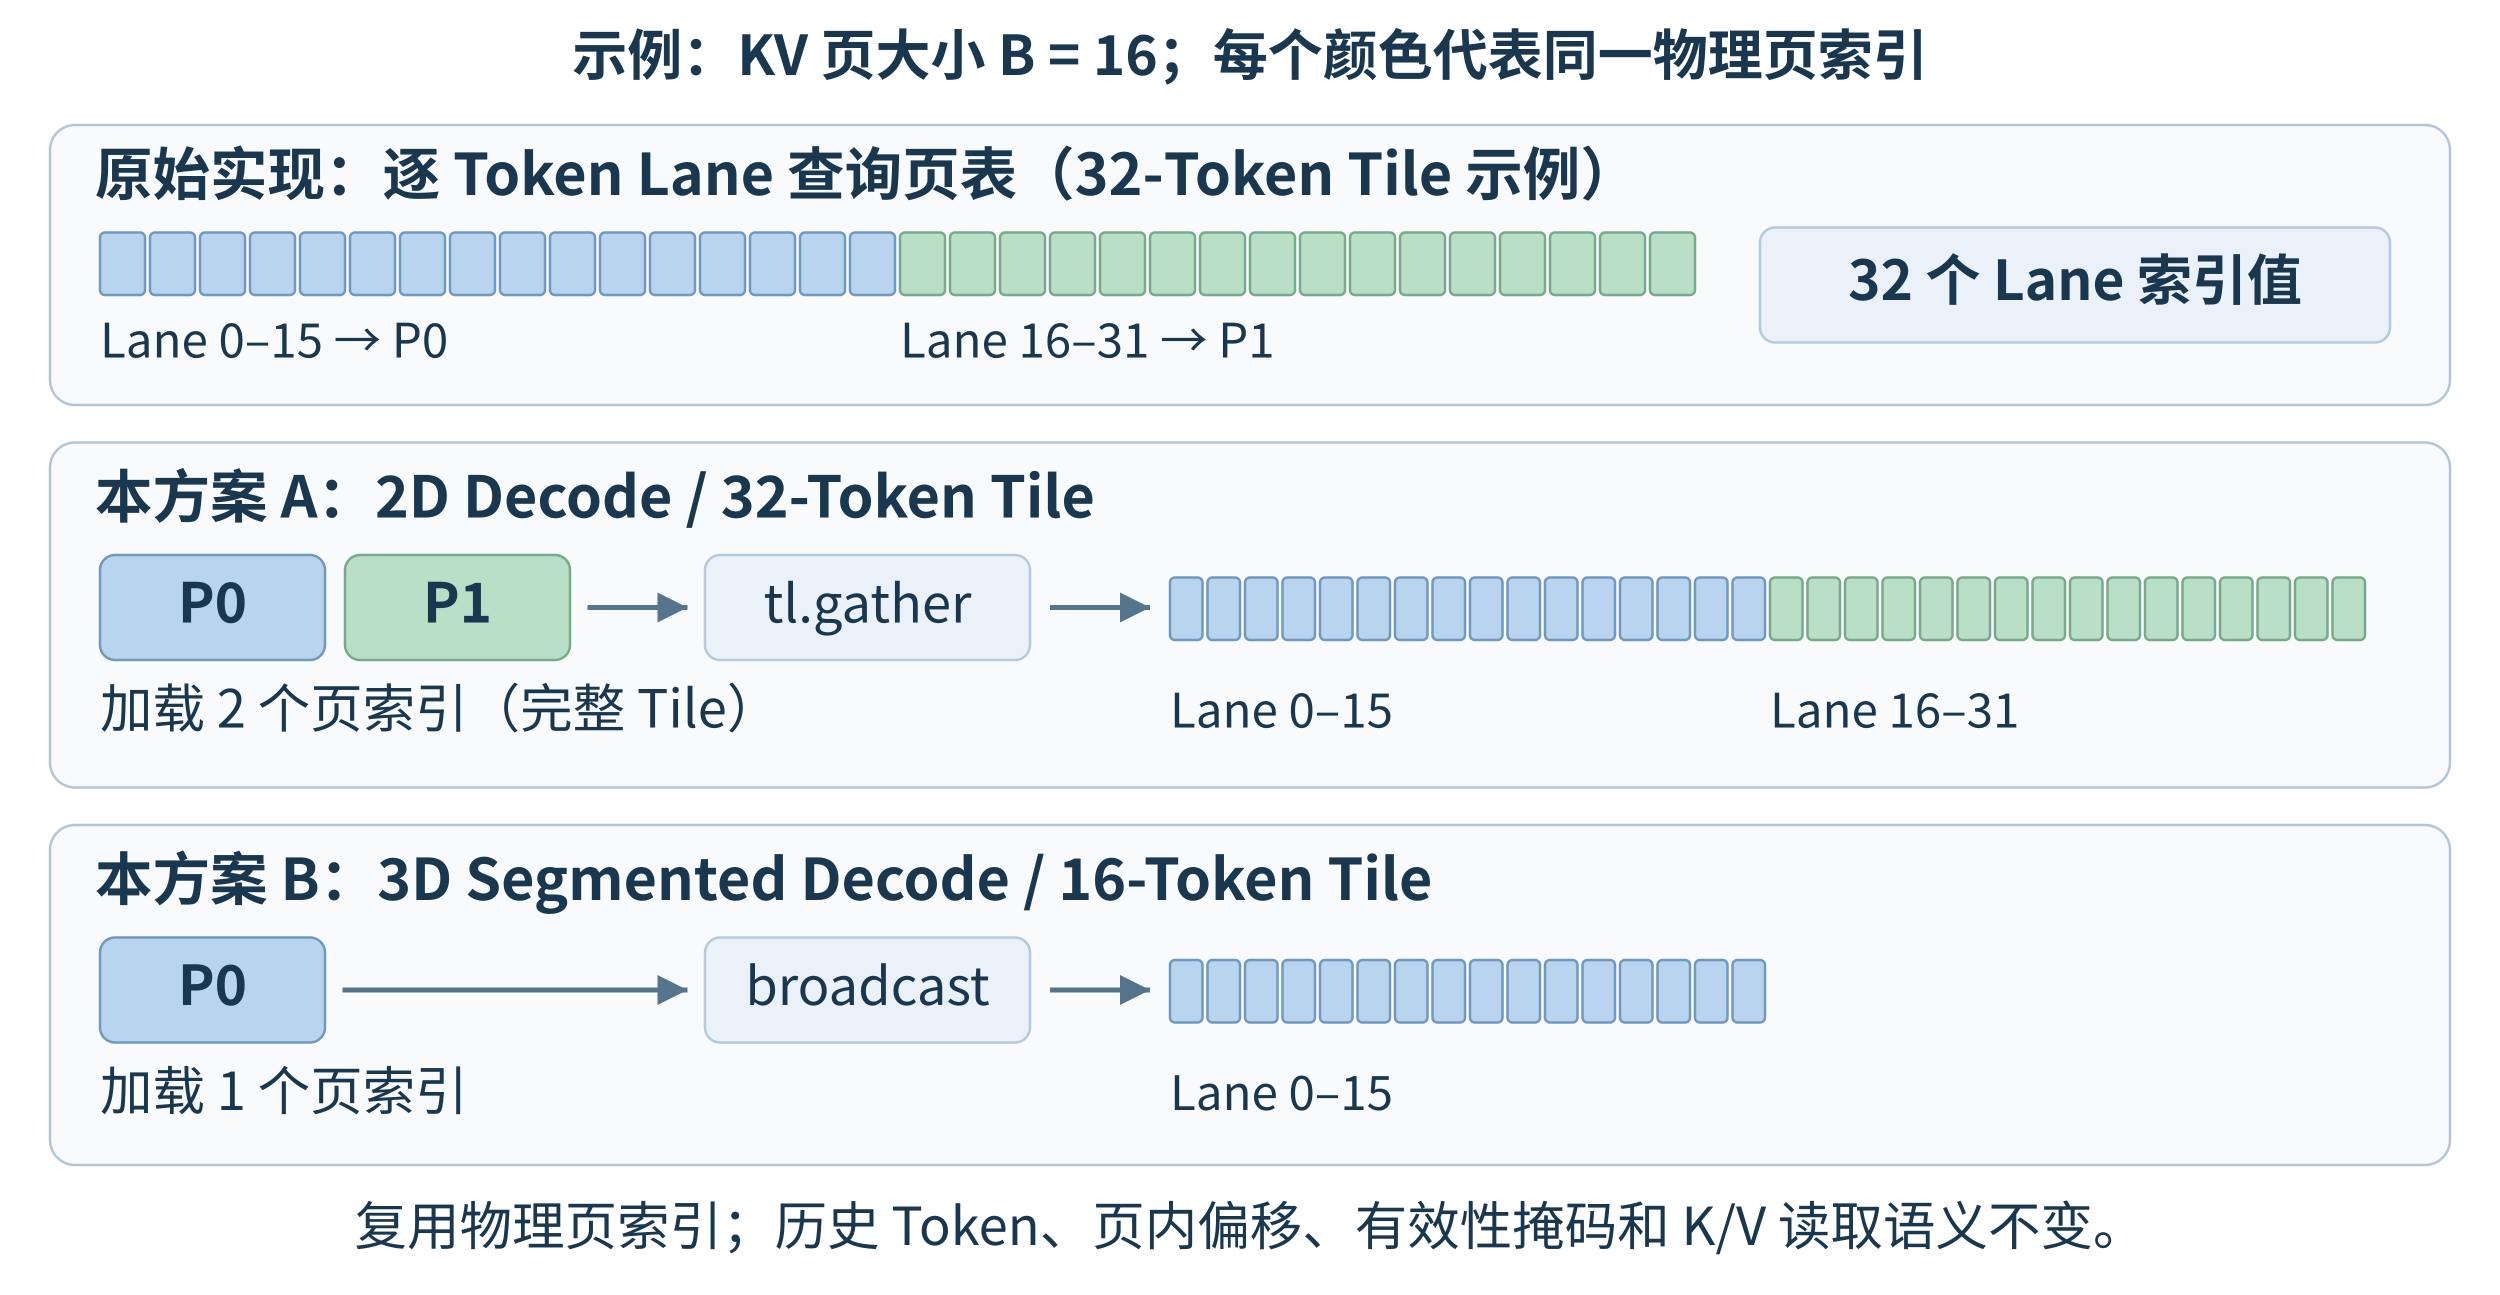
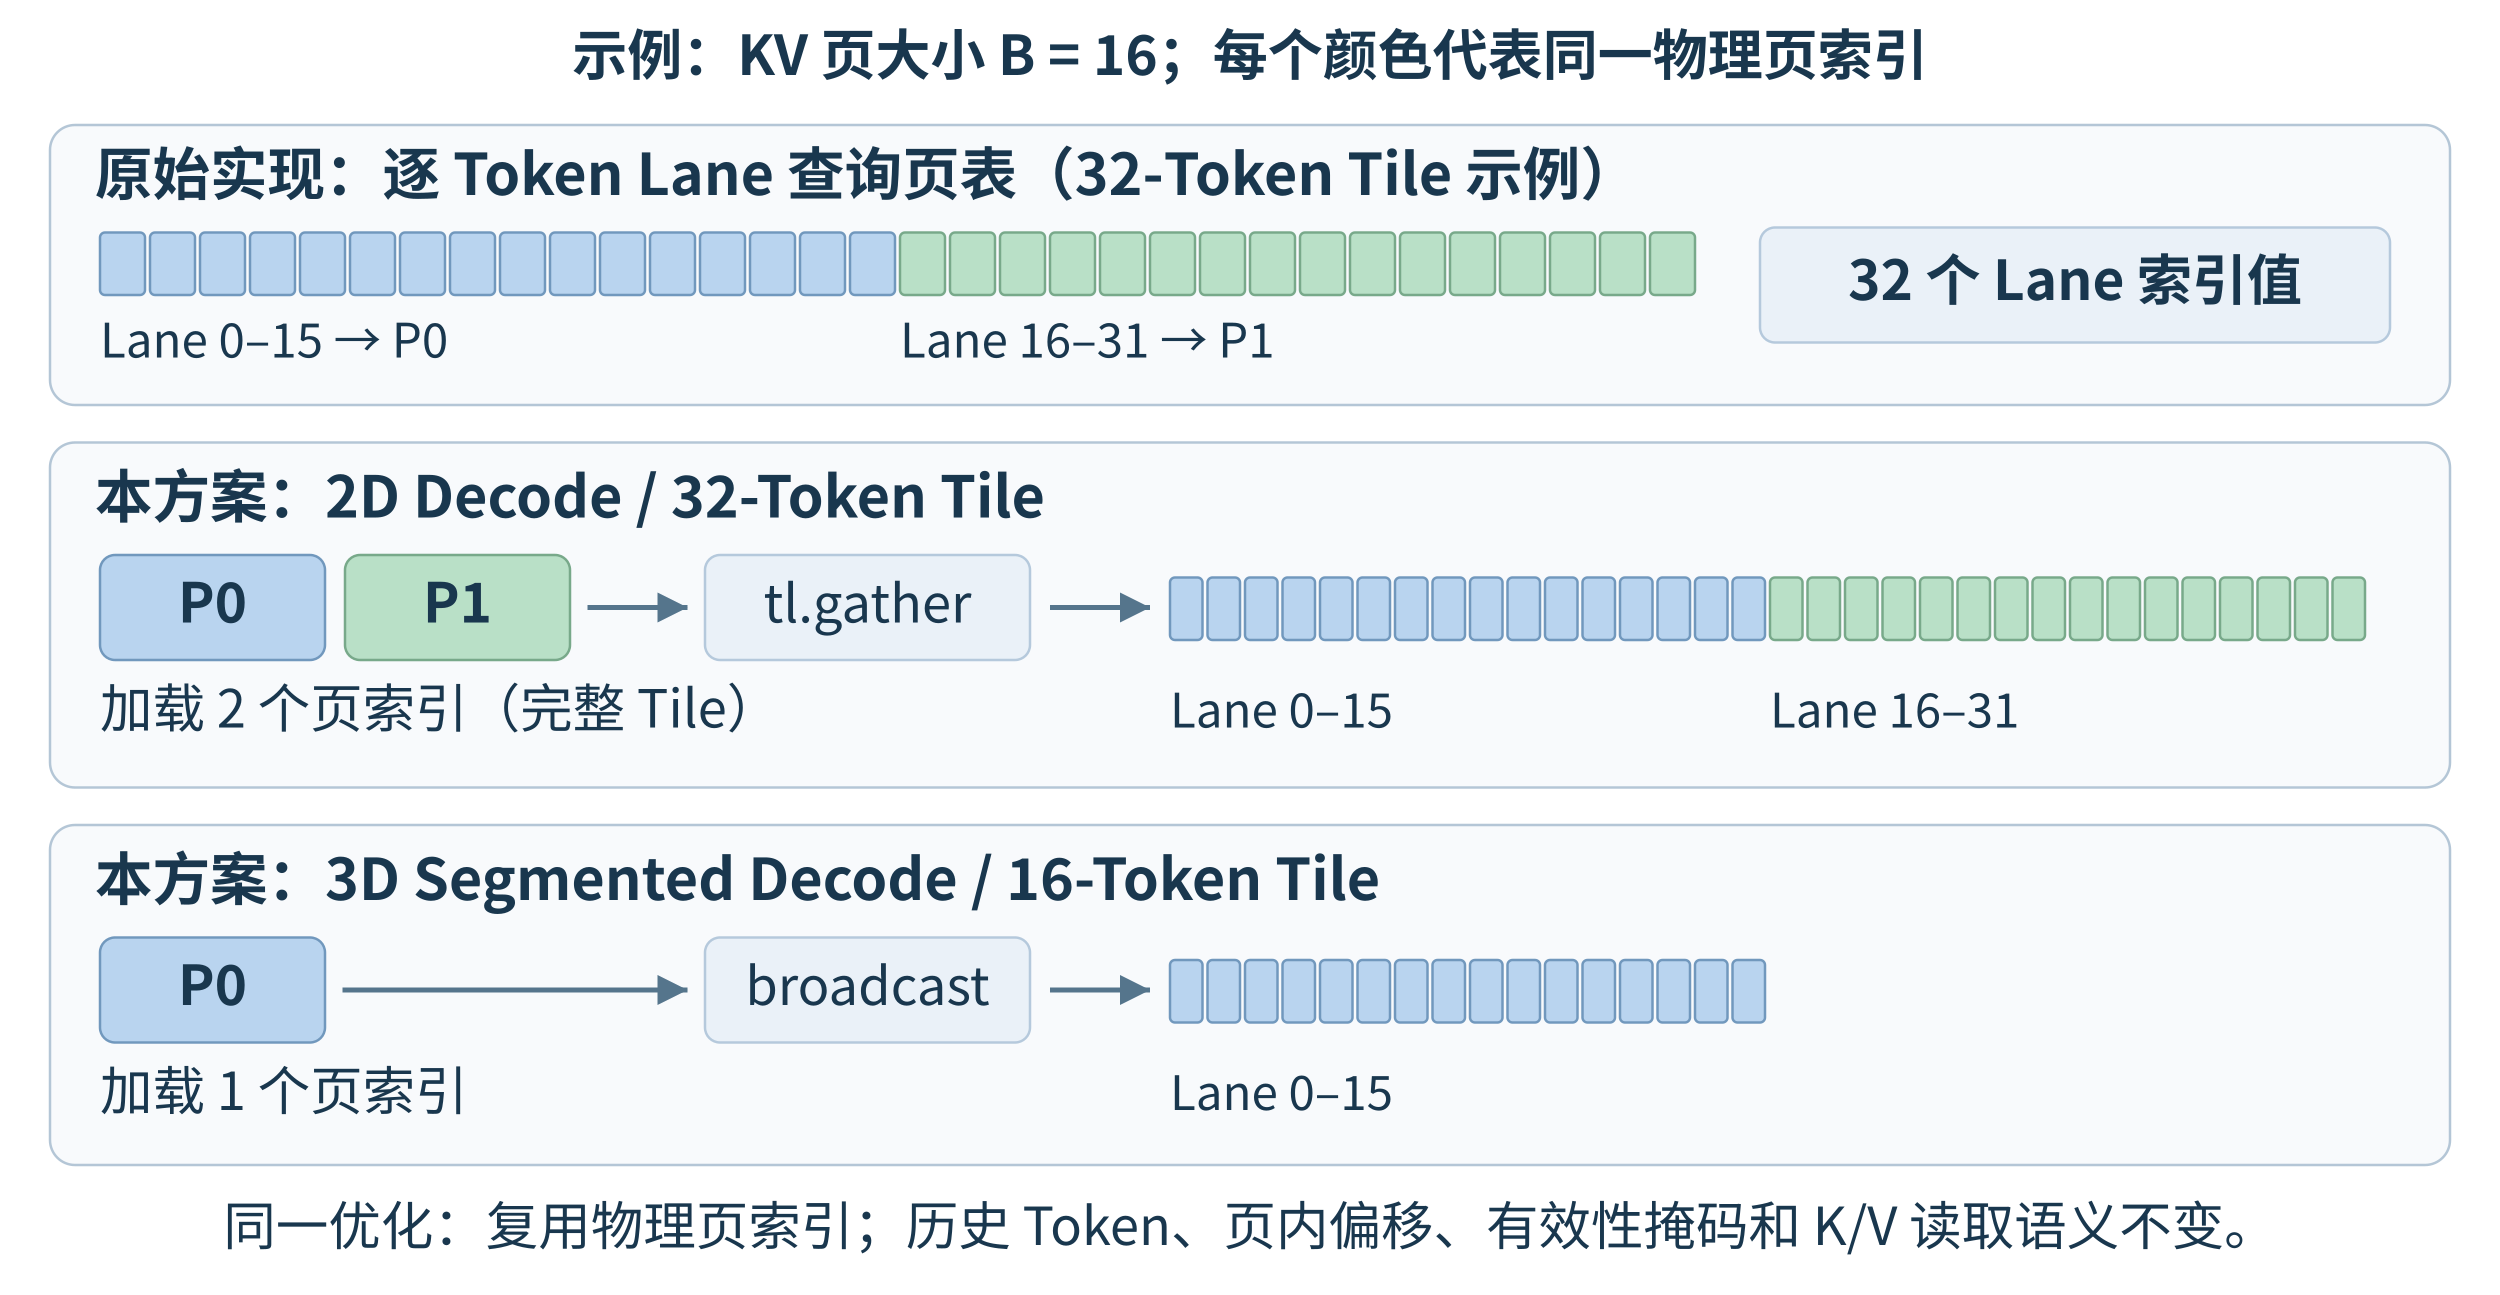
<svg xmlns="http://www.w3.org/2000/svg" viewBox="0 0 1000 518" width="1000" height="518" font-family="Noto Sans CJK SC, Microsoft YaHei, PingFang SC, Arial, sans-serif" fill="#19374e">
  <rect width="1000" height="518" fill="#fff" />
  <defs>
    <marker id="arrow" markerWidth="7" markerHeight="7" refX="6" refY="3" orient="auto">
      <path d="M0 0 L6 3 L0 6 Z" fill="#55758c" />
    </marker>
  </defs>
  <text x="500" y="30" font-size="22" text-anchor="middle" font-weight="600">示例：KV 页大小 B = 16；每个颜色代表同一物理页索引</text>
  <rect x="20" y="50" width="960" height="112" rx="10" fill="#f8fafc" stroke="#b4c6d6" />
  <text x="38" y="78" font-size="23" font-weight="700">原始实现：逐 Token Lane 查询页表（32-Token Tile 示例）</text>
  <rect x="40" y="93" width="18" height="25" rx="2" fill="#b9d4ef" stroke="#7198bd" />
  <rect x="60" y="93" width="18" height="25" rx="2" fill="#b9d4ef" stroke="#7198bd" />
  <rect x="80" y="93" width="18" height="25" rx="2" fill="#b9d4ef" stroke="#7198bd" />
  <rect x="100" y="93" width="18" height="25" rx="2" fill="#b9d4ef" stroke="#7198bd" />
  <rect x="120" y="93" width="18" height="25" rx="2" fill="#b9d4ef" stroke="#7198bd" />
  <rect x="140" y="93" width="18" height="25" rx="2" fill="#b9d4ef" stroke="#7198bd" />
  <rect x="160" y="93" width="18" height="25" rx="2" fill="#b9d4ef" stroke="#7198bd" />
  <rect x="180" y="93" width="18" height="25" rx="2" fill="#b9d4ef" stroke="#7198bd" />
  <rect x="200" y="93" width="18" height="25" rx="2" fill="#b9d4ef" stroke="#7198bd" />
  <rect x="220" y="93" width="18" height="25" rx="2" fill="#b9d4ef" stroke="#7198bd" />
  <rect x="240" y="93" width="18" height="25" rx="2" fill="#b9d4ef" stroke="#7198bd" />
  <rect x="260" y="93" width="18" height="25" rx="2" fill="#b9d4ef" stroke="#7198bd" />
  <rect x="280" y="93" width="18" height="25" rx="2" fill="#b9d4ef" stroke="#7198bd" />
  <rect x="300" y="93" width="18" height="25" rx="2" fill="#b9d4ef" stroke="#7198bd" />
  <rect x="320" y="93" width="18" height="25" rx="2" fill="#b9d4ef" stroke="#7198bd" />
  <rect x="340" y="93" width="18" height="25" rx="2" fill="#b9d4ef" stroke="#7198bd" />
  <rect x="360" y="93" width="18" height="25" rx="2" fill="#b9e0c7" stroke="#78a98a" />
  <rect x="380" y="93" width="18" height="25" rx="2" fill="#b9e0c7" stroke="#78a98a" />
  <rect x="400" y="93" width="18" height="25" rx="2" fill="#b9e0c7" stroke="#78a98a" />
  <rect x="420" y="93" width="18" height="25" rx="2" fill="#b9e0c7" stroke="#78a98a" />
  <rect x="440" y="93" width="18" height="25" rx="2" fill="#b9e0c7" stroke="#78a98a" />
  <rect x="460" y="93" width="18" height="25" rx="2" fill="#b9e0c7" stroke="#78a98a" />
  <rect x="480" y="93" width="18" height="25" rx="2" fill="#b9e0c7" stroke="#78a98a" />
  <rect x="500" y="93" width="18" height="25" rx="2" fill="#b9e0c7" stroke="#78a98a" />
  <rect x="520" y="93" width="18" height="25" rx="2" fill="#b9e0c7" stroke="#78a98a" />
  <rect x="540" y="93" width="18" height="25" rx="2" fill="#b9e0c7" stroke="#78a98a" />
  <rect x="560" y="93" width="18" height="25" rx="2" fill="#b9e0c7" stroke="#78a98a" />
  <rect x="580" y="93" width="18" height="25" rx="2" fill="#b9e0c7" stroke="#78a98a" />
  <rect x="600" y="93" width="18" height="25" rx="2" fill="#b9e0c7" stroke="#78a98a" />
  <rect x="620" y="93" width="18" height="25" rx="2" fill="#b9e0c7" stroke="#78a98a" />
  <rect x="640" y="93" width="18" height="25" rx="2" fill="#b9e0c7" stroke="#78a98a" />
  <rect x="660" y="93" width="18" height="25" rx="2" fill="#b9e0c7" stroke="#78a98a" />
  <text x="40" y="143" font-size="19">Lane 0–15 → P0</text>
  <text x="360" y="143" font-size="19">Lane 16–31 → P1</text>
  <rect x="704" y="91" width="252" height="46" rx="6" fill="#eaf1f8" stroke="#b5c9dc" />
  <text x="830" y="120" font-size="22" text-anchor="middle" font-weight="600">32 个 Lane 索引值</text>
  <rect x="20" y="177" width="960" height="138" rx="10" fill="#f8fafc" stroke="#b4c6d6" />
-   <text x="38" y="207" font-size="23" font-weight="700">本方案 A：2D Decode / 32-Token Tile</text>
+   <text x="38" y="207" font-size="23" font-weight="700">本方案：2D Decode / 32-Token Tile</text>
  <rect x="40" y="222" width="90" height="42" rx="6" fill="#b9d4ef" stroke="#7198bd" />
  <text x="85" y="249" font-size="22" text-anchor="middle" font-weight="600">P0</text>
  <rect x="138" y="222" width="90" height="42" rx="6" fill="#b9e0c7" stroke="#78a98a" />
  <text x="183" y="249" font-size="22" text-anchor="middle" font-weight="600">P1</text>
  <path d="M235 243 L275 243" stroke="#55758c" stroke-width="2" fill="none" marker-end="url(#arrow)" />
  <rect x="282" y="222" width="130" height="42" rx="6" fill="#eaf1f8" stroke="#b5c9dc" />
  <text x="347" y="249" font-size="21" text-anchor="middle">tl.gather</text>
  <path d="M420 243 L460 243" stroke="#55758c" stroke-width="2" fill="none" marker-end="url(#arrow)" />
  <rect x="468" y="231" width="13" height="25" rx="2" fill="#b9d4ef" stroke="#7198bd" />
  <rect x="483" y="231" width="13" height="25" rx="2" fill="#b9d4ef" stroke="#7198bd" />
  <rect x="498" y="231" width="13" height="25" rx="2" fill="#b9d4ef" stroke="#7198bd" />
  <rect x="513" y="231" width="13" height="25" rx="2" fill="#b9d4ef" stroke="#7198bd" />
  <rect x="528" y="231" width="13" height="25" rx="2" fill="#b9d4ef" stroke="#7198bd" />
  <rect x="543" y="231" width="13" height="25" rx="2" fill="#b9d4ef" stroke="#7198bd" />
  <rect x="558" y="231" width="13" height="25" rx="2" fill="#b9d4ef" stroke="#7198bd" />
  <rect x="573" y="231" width="13" height="25" rx="2" fill="#b9d4ef" stroke="#7198bd" />
  <rect x="588" y="231" width="13" height="25" rx="2" fill="#b9d4ef" stroke="#7198bd" />
  <rect x="603" y="231" width="13" height="25" rx="2" fill="#b9d4ef" stroke="#7198bd" />
  <rect x="618" y="231" width="13" height="25" rx="2" fill="#b9d4ef" stroke="#7198bd" />
  <rect x="633" y="231" width="13" height="25" rx="2" fill="#b9d4ef" stroke="#7198bd" />
  <rect x="648" y="231" width="13" height="25" rx="2" fill="#b9d4ef" stroke="#7198bd" />
  <rect x="663" y="231" width="13" height="25" rx="2" fill="#b9d4ef" stroke="#7198bd" />
  <rect x="678" y="231" width="13" height="25" rx="2" fill="#b9d4ef" stroke="#7198bd" />
  <rect x="693" y="231" width="13" height="25" rx="2" fill="#b9d4ef" stroke="#7198bd" />
  <rect x="708" y="231" width="13" height="25" rx="2" fill="#b9e0c7" stroke="#78a98a" />
  <rect x="723" y="231" width="13" height="25" rx="2" fill="#b9e0c7" stroke="#78a98a" />
  <rect x="738" y="231" width="13" height="25" rx="2" fill="#b9e0c7" stroke="#78a98a" />
  <rect x="753" y="231" width="13" height="25" rx="2" fill="#b9e0c7" stroke="#78a98a" />
  <rect x="768" y="231" width="13" height="25" rx="2" fill="#b9e0c7" stroke="#78a98a" />
  <rect x="783" y="231" width="13" height="25" rx="2" fill="#b9e0c7" stroke="#78a98a" />
  <rect x="798" y="231" width="13" height="25" rx="2" fill="#b9e0c7" stroke="#78a98a" />
  <rect x="813" y="231" width="13" height="25" rx="2" fill="#b9e0c7" stroke="#78a98a" />
  <rect x="828" y="231" width="13" height="25" rx="2" fill="#b9e0c7" stroke="#78a98a" />
  <rect x="843" y="231" width="13" height="25" rx="2" fill="#b9e0c7" stroke="#78a98a" />
  <rect x="858" y="231" width="13" height="25" rx="2" fill="#b9e0c7" stroke="#78a98a" />
  <rect x="873" y="231" width="13" height="25" rx="2" fill="#b9e0c7" stroke="#78a98a" />
  <rect x="888" y="231" width="13" height="25" rx="2" fill="#b9e0c7" stroke="#78a98a" />
  <rect x="903" y="231" width="13" height="25" rx="2" fill="#b9e0c7" stroke="#78a98a" />
  <rect x="918" y="231" width="13" height="25" rx="2" fill="#b9e0c7" stroke="#78a98a" />
  <rect x="933" y="231" width="13" height="25" rx="2" fill="#b9e0c7" stroke="#78a98a" />
  <text x="40" y="291" font-size="21">加载 2 个页索引（完整 Tile）</text>
  <text x="468" y="291" font-size="19">Lane 0–15</text>
  <text x="708" y="291" font-size="19">Lane 16–31</text>
  <rect x="20" y="330" width="960" height="136" rx="10" fill="#f8fafc" stroke="#b4c6d6" />
-   <text x="38" y="360" font-size="23" font-weight="700">本方案 B：3D Segmented Decode / 16-Token Tile</text>
+   <text x="38" y="360" font-size="23" font-weight="700">本方案：3D Segmented Decode / 16-Token Tile</text>
  <rect x="40" y="375" width="90" height="42" rx="6" fill="#b9d4ef" stroke="#7198bd" />
  <text x="85" y="402" font-size="22" text-anchor="middle" font-weight="600">P0</text>
  <path d="M137 396 L275 396" stroke="#55758c" stroke-width="2" fill="none" marker-end="url(#arrow)" />
  <rect x="282" y="375" width="130" height="42" rx="6" fill="#eaf1f8" stroke="#b5c9dc" />
  <text x="347" y="402" font-size="21" text-anchor="middle">broadcast</text>
  <path d="M420 396 L460 396" stroke="#55758c" stroke-width="2" fill="none" marker-end="url(#arrow)" />
  <rect x="468" y="384" width="13" height="25" rx="2" fill="#b9d4ef" stroke="#7198bd" />
  <rect x="483" y="384" width="13" height="25" rx="2" fill="#b9d4ef" stroke="#7198bd" />
  <rect x="498" y="384" width="13" height="25" rx="2" fill="#b9d4ef" stroke="#7198bd" />
  <rect x="513" y="384" width="13" height="25" rx="2" fill="#b9d4ef" stroke="#7198bd" />
  <rect x="528" y="384" width="13" height="25" rx="2" fill="#b9d4ef" stroke="#7198bd" />
  <rect x="543" y="384" width="13" height="25" rx="2" fill="#b9d4ef" stroke="#7198bd" />
  <rect x="558" y="384" width="13" height="25" rx="2" fill="#b9d4ef" stroke="#7198bd" />
  <rect x="573" y="384" width="13" height="25" rx="2" fill="#b9d4ef" stroke="#7198bd" />
  <rect x="588" y="384" width="13" height="25" rx="2" fill="#b9d4ef" stroke="#7198bd" />
  <rect x="603" y="384" width="13" height="25" rx="2" fill="#b9d4ef" stroke="#7198bd" />
  <rect x="618" y="384" width="13" height="25" rx="2" fill="#b9d4ef" stroke="#7198bd" />
  <rect x="633" y="384" width="13" height="25" rx="2" fill="#b9d4ef" stroke="#7198bd" />
  <rect x="648" y="384" width="13" height="25" rx="2" fill="#b9d4ef" stroke="#7198bd" />
  <rect x="663" y="384" width="13" height="25" rx="2" fill="#b9d4ef" stroke="#7198bd" />
  <rect x="678" y="384" width="13" height="25" rx="2" fill="#b9d4ef" stroke="#7198bd" />
  <rect x="693" y="384" width="13" height="25" rx="2" fill="#b9d4ef" stroke="#7198bd" />
  <text x="40" y="444" font-size="21">加载 1 个页索引</text>
  <text x="468" y="444" font-size="19">Lane 0–15</text>
-   <text x="500" y="498" font-size="21" text-anchor="middle">复用物理页索引；历史 Token、页内偏移、有效性掩码和 K/V 读取语义不变。</text>
+   <text x="500" y="498" font-size="21" text-anchor="middle">同一优化：复用物理页索引；历史 Token、页内偏移、有效性掩码和 K/V 读取语义不变。</text>
</svg>
